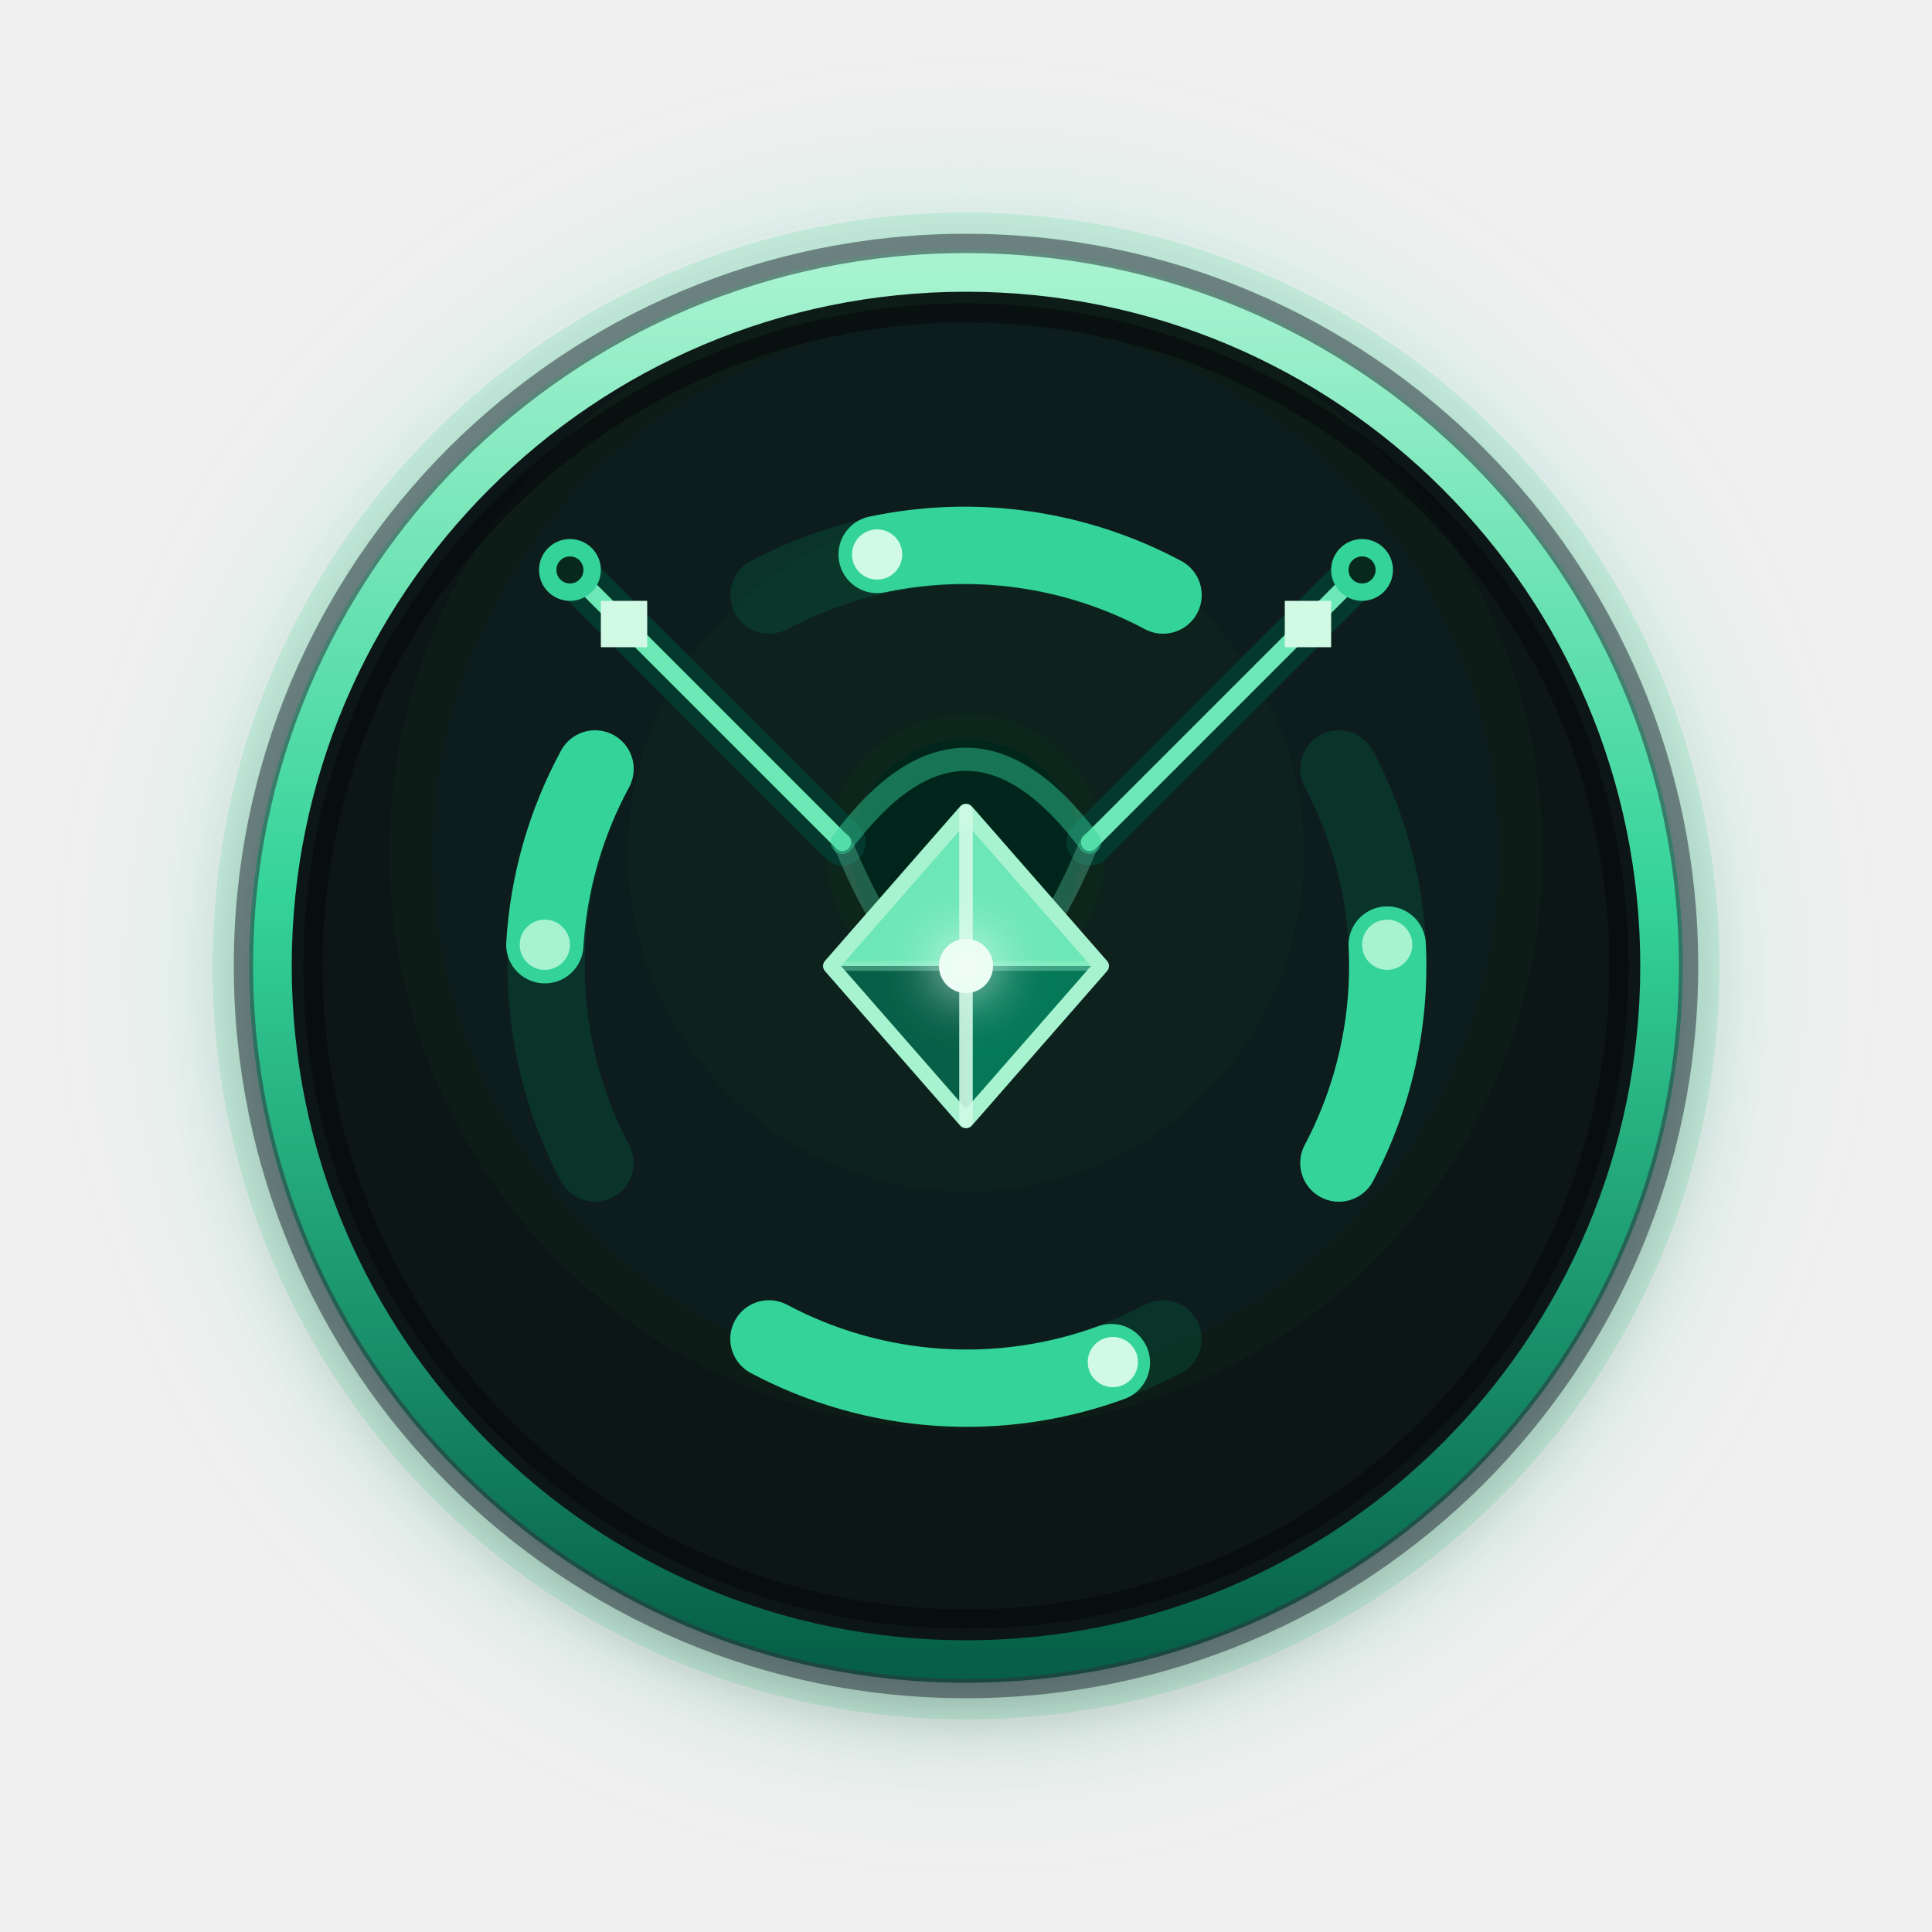
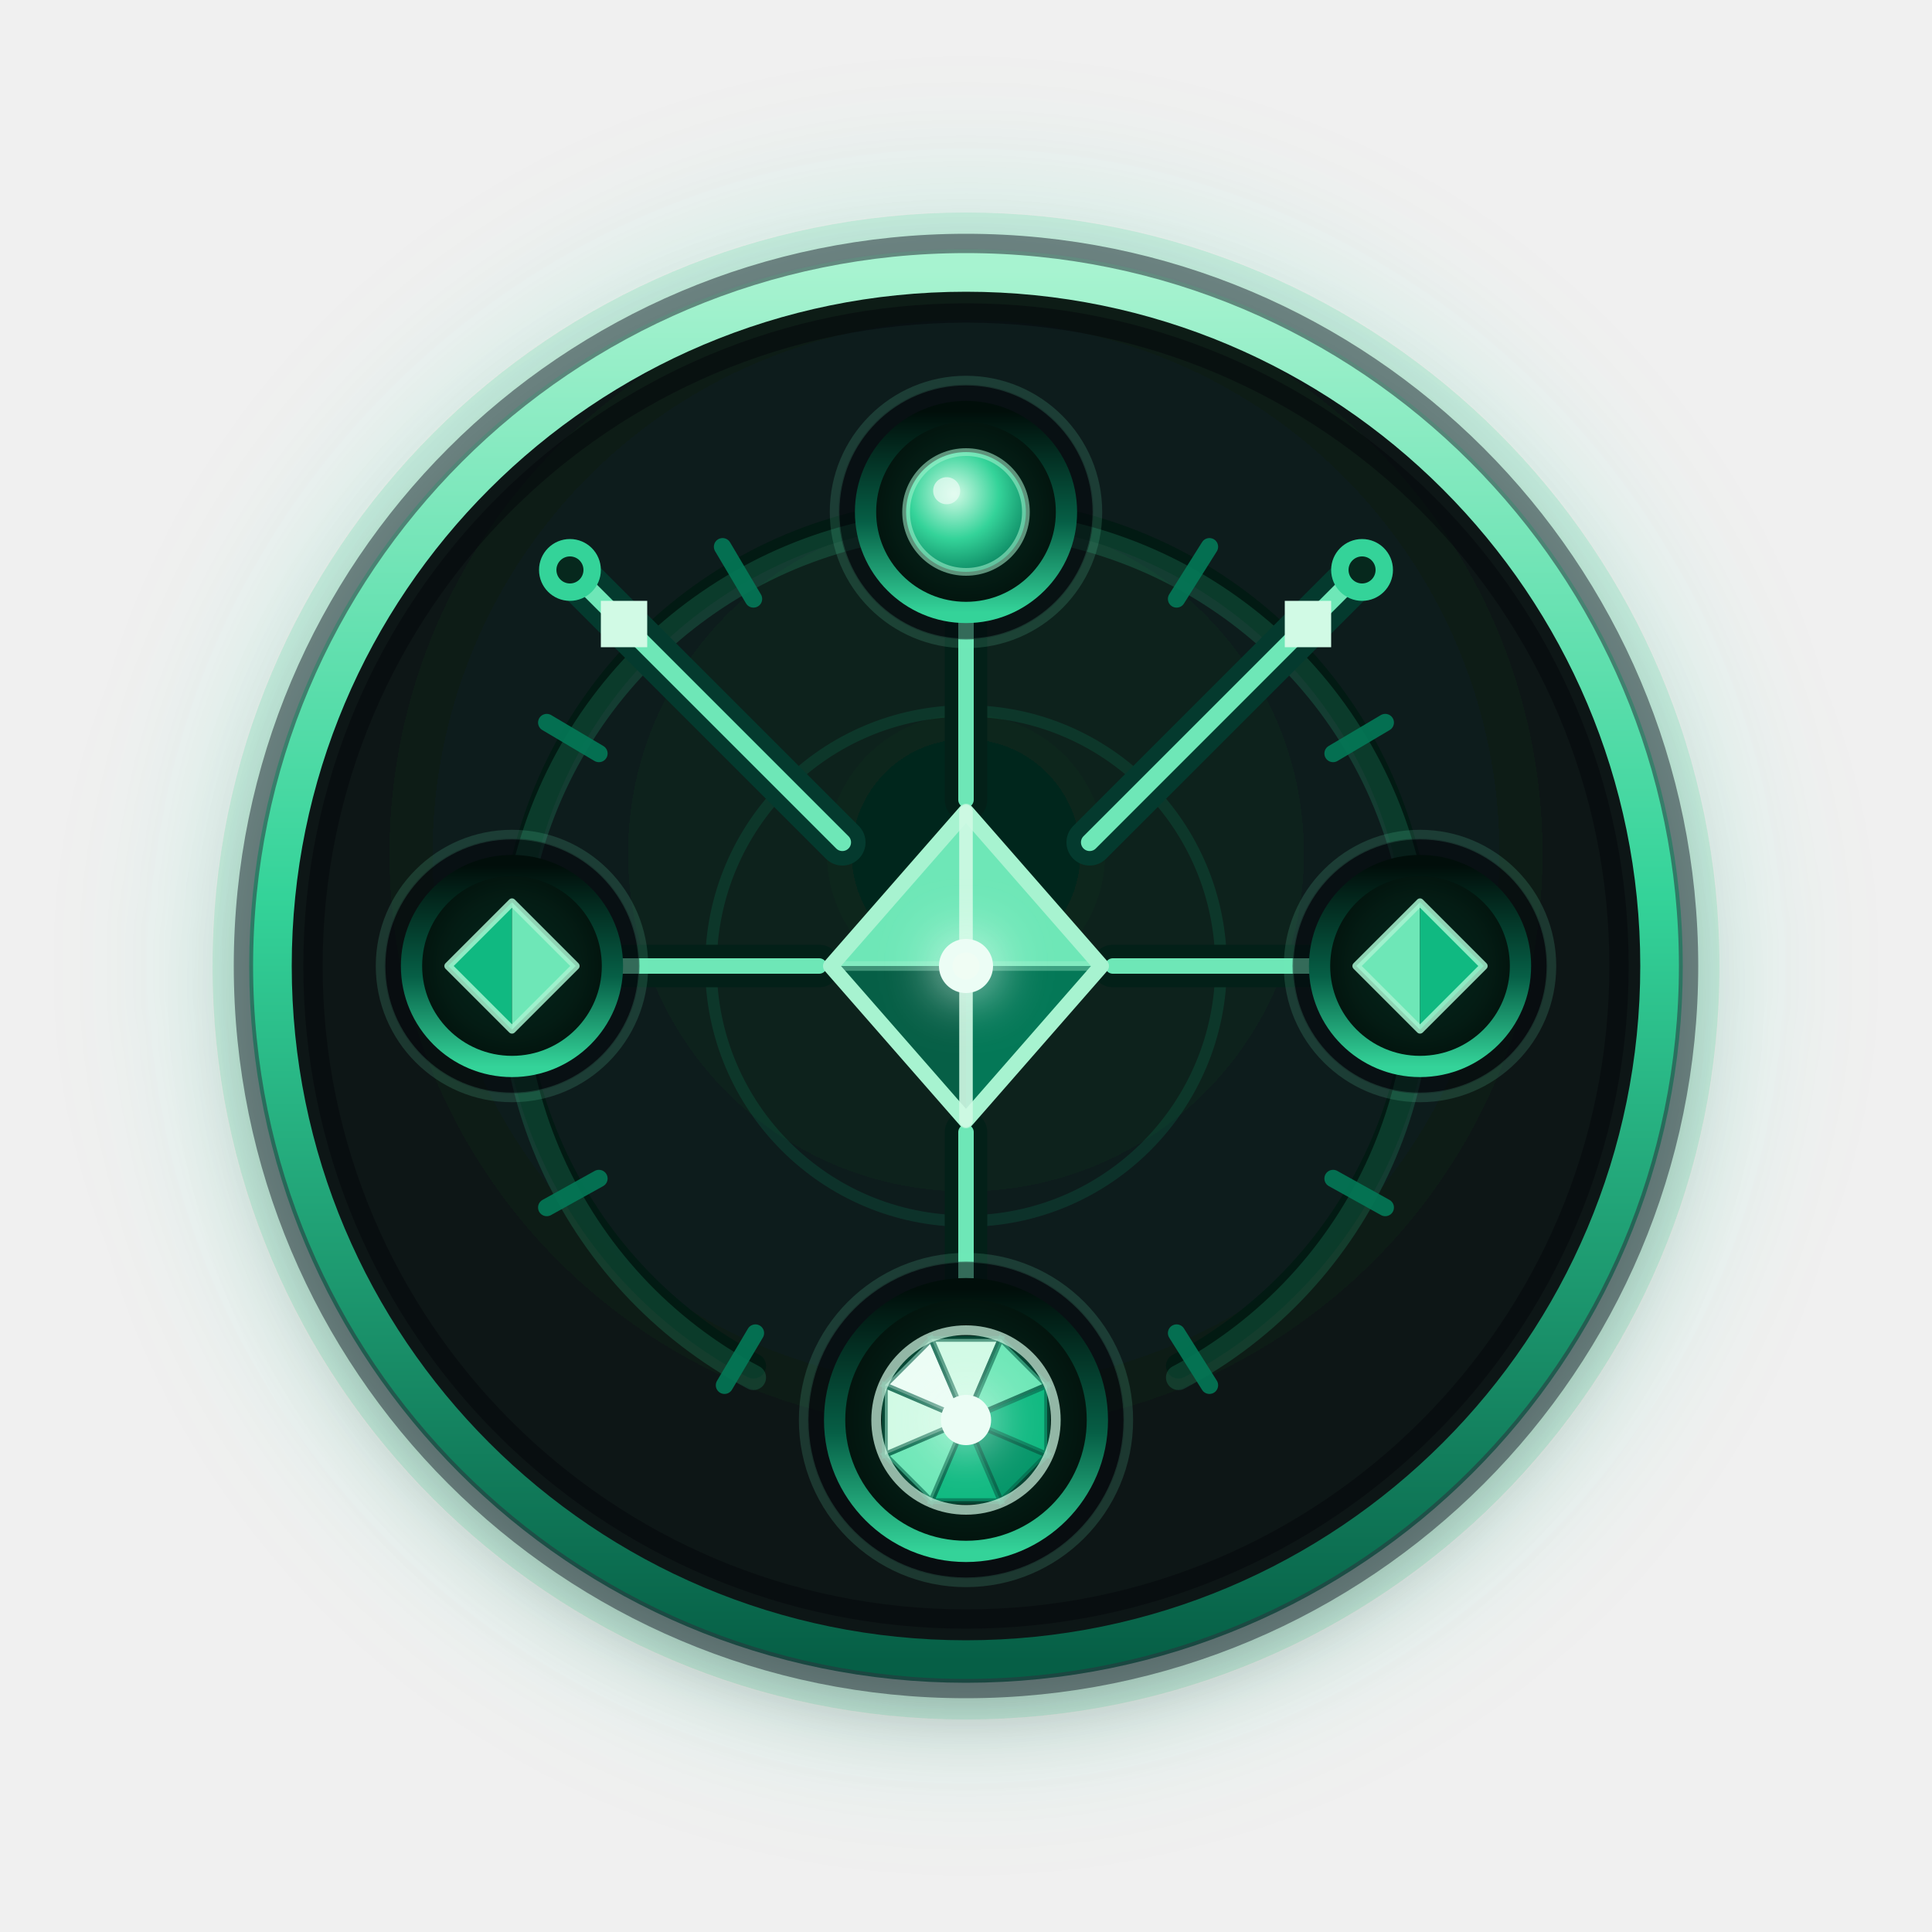
<svg xmlns="http://www.w3.org/2000/svg" viewBox="122 54 100 100" width="100" height="100" role="img" aria-label="pidrs logo">
  <defs>
    <radialGradient id="hubGrad" cx="50%" cy="42%" r="65%">
      <stop offset="0%" stop-color="#06281d" />
      <stop offset="100%" stop-color="#0a1117" />
    </radialGradient>
    <radialGradient id="gateGrad" cx="50%" cy="40%" r="68%">
      <stop offset="0%" stop-color="#332408" />
      <stop offset="100%" stop-color="#10131a" />
    </radialGradient>
    <radialGradient id="voxGrad" cx="50%" cy="40%" r="68%">
      <stop offset="0%" stop-color="#2a0a2e" />
      <stop offset="100%" stop-color="#10131a" />
    </radialGradient>
    <radialGradient id="galGrad" cx="50%" cy="40%" r="68%">
      <stop offset="0%" stop-color="#2a0a0a" />
      <stop offset="100%" stop-color="#10131a" />
    </radialGradient>
    <radialGradient id="hdGrad" cx="50%" cy="40%" r="68%">
      <stop offset="0%" stop-color="#042f2a" />
      <stop offset="100%" stop-color="#10131a" />
    </radialGradient>
    <radialGradient id="crebGrad" cx="50%" cy="40%" r="70%">
-       <stop offset="0%" stop-color="#3c4d21" />
-       <stop offset="62%" stop-color="#26311a" />
-       <stop offset="100%" stop-color="#161c10" />
+       <stop offset="0%" stop-color="#293716" />
+       <stop offset="62%" stop-color="#19230f" />
+       <stop offset="100%" stop-color="#0d1208" />
    </radialGradient>
    <filter id="nodeShadow" x="-40%" y="-40%" width="180%" height="180%">
      <feDropShadow dx="0" dy="1.5" stdDeviation="2.4" flood-color="#000000" flood-opacity="0.38" />
    </filter>
    <filter id="soft" x="-60%" y="-60%" width="220%" height="220%">
      <feGaussianBlur stdDeviation="4" result="b" />
      <feMerge>
        <feMergeNode in="b" />
        <feMergeNode in="SourceGraphic" />
      </feMerge>
    </filter>
    <filter id="edgeGlow" x="-30%" y="-30%" width="160%" height="160%">
      <feGaussianBlur stdDeviation="2.4" result="b" />
      <feMerge>
        <feMergeNode in="b" />
        <feMergeNode in="SourceGraphic" />
      </feMerge>
    </filter>
    <filter id="hdBloom" x="-40%" y="-40%" width="180%" height="180%">
      <feGaussianBlur stdDeviation="1.5" result="b" />
      <feMerge>
        <feMergeNode in="b" />
        <feMergeNode in="SourceGraphic" />
      </feMerge>
    </filter>
    <filter id="mwBloom" x="-300%" y="-300%" width="700%" height="700%">
      <feGaussianBlur stdDeviation="1.4" result="b" />
      <feMerge>
        <feMergeNode in="b" />
        <feMergeNode in="SourceGraphic" />
      </feMerge>
    </filter>
-     <linearGradient id="eg0" gradientUnits="userSpaceOnUse" x1="147" y1="230" x2="209" y2="230">
+     <linearGradient id="eg0" gradientUnits="userSpaceOnUse" x1="163" y1="230" x2="209" y2="230">
      <stop offset="0%" stop-color="#bcc6d1" />
      <stop offset="100%" stop-color="#fbbf24" />
    </linearGradient>
    <linearGradient id="eg1" gradientUnits="userSpaceOnUse" x1="287" y1="212.4" x2="411.5" y2="153.1">
      <stop offset="0%" stop-color="#fbbf24" />
      <stop offset="100%" stop-color="#a78bfa" />
    </linearGradient>
-     <linearGradient id="eg2" gradientUnits="userSpaceOnUse" x1="286.9" y1="247.9" x2="423.1" y2="314.1">
+     <linearGradient id="eg2" gradientUnits="userSpaceOnUse" x1="286.9" y1="247.9" x2="414.1" y2="309.7">
      <stop offset="0%" stop-color="#fbbf24" />
      <stop offset="100%" stop-color="#9caf88" />
    </linearGradient>
    <linearGradient id="eg3" gradientUnits="userSpaceOnUse" x1="214.8" y1="107.9" x2="423.9" y2="126.7">
      <stop offset="0%" stop-color="#34d399" />
      <stop offset="100%" stop-color="#a78bfa" />
    </linearGradient>
    <linearGradient id="eg4" gradientUnits="userSpaceOnUse" x1="608.5" y1="142.9" x2="499.2" y2="133.4">
      <stop offset="0%" stop-color="#60a5fa" />
      <stop offset="100%" stop-color="#a78bfa" />
    </linearGradient>
    <linearGradient id="eg5" gradientUnits="userSpaceOnUse" x1="641.2" y1="224.6" x2="510" y2="156.1">
      <stop offset="0%" stop-color="#fb923c" />
      <stop offset="100%" stop-color="#a78bfa" />
    </linearGradient>
    <linearGradient id="eg6" gradientUnits="userSpaceOnUse" x1="668.2" y1="329.2" x2="492.8" y2="161.3">
      <stop offset="0%" stop-color="#fb7185" />
      <stop offset="100%" stop-color="#a78bfa" />
    </linearGradient>
-     <linearGradient id="eg7" gradientUnits="userSpaceOnUse" x1="492.2" y1="306.6" x2="664.3" y2="170.3">
+     <linearGradient id="eg7" gradientUnits="userSpaceOnUse" x1="500" y1="300.4" x2="664.3" y2="170.3">
      <stop offset="0%" stop-color="#9caf88" />
      <stop offset="100%" stop-color="#60a5fa" />
    </linearGradient>
-     <linearGradient id="eg8" gradientUnits="userSpaceOnUse" x1="498.6" y1="318.2" x2="638.2" y2="268.5">
+     <linearGradient id="eg8" gradientUnits="userSpaceOnUse" x1="508" y1="314.9" x2="638.2" y2="268.5">
      <stop offset="0%" stop-color="#9caf88" />
      <stop offset="100%" stop-color="#fb923c" />
    </linearGradient>
-     <linearGradient id="eg9" gradientUnits="userSpaceOnUse" x1="500.9" y1="335.2" x2="603" y2="343.2">
+     <linearGradient id="eg9" gradientUnits="userSpaceOnUse" x1="510.8" y1="336" x2="603" y2="343.2">
      <stop offset="0%" stop-color="#9caf88" />
      <stop offset="100%" stop-color="#fb7185" />
    </linearGradient>
-     <linearGradient id="eg10" gradientUnits="userSpaceOnUse" x1="110" y1="319" x2="110" y2="267">
+     <linearGradient id="eg10" gradientUnits="userSpaceOnUse" x1="110" y1="319" x2="110" y2="283">
      <stop offset="0%" stop-color="#e879f9" />
      <stop offset="100%" stop-color="#bcc6d1" />
    </linearGradient>
-     <linearGradient id="eg11" gradientUnits="userSpaceOnUse" x1="336.9" y1="373" x2="421.1" y2="345">
+     <linearGradient id="eg11" gradientUnits="userSpaceOnUse" x1="336.9" y1="373" x2="411.6" y2="348.1">
      <stop offset="0%" stop-color="#38bdf8" />
      <stop offset="100%" stop-color="#9caf88" />
    </linearGradient>
-     <linearGradient id="eg12" gradientUnits="userSpaceOnUse" x1="446.1" y1="287.2" x2="447.9" y2="292.8">
+     <linearGradient id="eg12" gradientUnits="userSpaceOnUse" x1="446.1" y1="287.2" x2="444.9" y2="283.3">
      <stop offset="0%" stop-color="#ef4444" />
      <stop offset="100%" stop-color="#9caf88" />
    </linearGradient>
    <linearGradient id="eg13" gradientUnits="userSpaceOnUse" x1="398.1" y1="228.3" x2="209.7" y2="124.7">
      <stop offset="0%" stop-color="#ef4444" />
      <stop offset="100%" stop-color="#34d399" />
    </linearGradient>
    <linearGradient id="eg14" gradientUnits="userSpaceOnUse" x1="284.1" y1="207.3" x2="287.9" y2="204.7">
      <stop offset="0%" stop-color="#fbbf24" />
      <stop offset="100%" stop-color="#2dd4bf" />
    </linearGradient>
    <linearGradient id="eg15" gradientUnits="userSpaceOnUse" x1="357.3" y1="202.8" x2="398.7" y2="227.2">
      <stop offset="0%" stop-color="#2dd4bf" />
      <stop offset="100%" stop-color="#ef4444" />
    </linearGradient>
    <linearGradient id="eg16" gradientUnits="userSpaceOnUse" x1="360.4" y1="167.5" x2="414.3" y2="147.2">
      <stop offset="0%" stop-color="#2dd4bf" />
      <stop offset="100%" stop-color="#a78bfa" />
    </linearGradient>
  </defs>
  <style>
    :root { --hub-accent: #34d399; --cube-accent: #fb923c; --tri-accent: #a78bfa; }
    .cap        { font: 400 11px ui-monospace, SFMono-Regular, Menlo, monospace; fill: #6e7681; }
    .edge       { opacity: 0.55; }
    .edge-live  { filter: url(#edgeGlow); }
    .flow       { fill: none; stroke: #e2faff; stroke-width: 2.4; stroke-dasharray: 1.5 9; stroke-linecap: round; opacity: 0.9; }
    .flow-rev   { stroke-width: 2; opacity: 0.78; }
    .chip       { fill: #0d1117; stroke-width: 1.5; }
    .chip-label { font: 400 12px ui-monospace, SFMono-Regular, Menlo, monospace; fill: #c9d1d9; }
    .hub-fill   { fill: url(#hubGrad); }
    .hub-ring   { fill: none; stroke: url(#hubBezel); stroke-width: 2.2; }
    .hub-glow   { fill: none; stroke: #34d399; stroke-width: 6; stroke-opacity: 0.18; filter: url(#soft); }
    .hub-label  { font: 400 12px ui-monospace, SFMono-Regular, Menlo, monospace; fill: #6ee7b7; }
-     .pid-track   { fill: none; stroke: #065f46; stroke-opacity: 0.35; stroke-width: 4; stroke-linecap: round; }
-     .pid-fill    { fill: none; stroke: #34d399; stroke-width: 4; stroke-linecap: round; }
-     .pid-tip-u   { fill: #a7f3d0; }
-     .pid-tip-s   { fill: #d1fae5; }
+     .pidx-rail   { fill: none; stroke: #021a12; stroke-opacity: 0.9; stroke-width: 1.3; stroke-linecap: round; }
+     .pidx-rail-lt{ fill: none; stroke: #34d399; stroke-opacity: 0.18; stroke-width: 1.3; stroke-linecap: round; }
+     .pidx-tick   { fill: none; stroke: #047857; stroke-opacity: 0.9; stroke-width: 0.9; stroke-linecap: round; }
+     .pidx-inner  { fill: none; stroke: #10b981; stroke-opacity: 0.14; stroke-width: 0.6; }
+     .pidx-chan   { fill: none; stroke: #032018; stroke-width: 2.2; stroke-linecap: round; }
+     .pidx-chan-lt{ fill: none; stroke: #6ee7b7; stroke-width: 0.8; stroke-linecap: round; }
+     .pidx-chamfer{ fill: none; stroke: #05070b; stroke-opacity: 0.55; stroke-width: 1; }
+     .pidx-rim    { fill: none; stroke: url(#pidXRim); stroke-width: 1.1; }
+     .pidx-lip    { fill: none; stroke: #6ee7b7; stroke-opacity: 0.16; stroke-width: 0.5; }
+     .pidx-shade  { fill: #031710; }
+     .pidx-flare  { fill: #d1fae5; }
+     .pidx-flare-s{ fill: #ecfdf5; }
+     .pidx-syn-ring { fill: none; stroke: #a7f3d0; stroke-width: 1; }
+     .pidx-girdle { fill: none; stroke: #a7f3d0; stroke-opacity: 0.55; stroke-width: 0.4; }
+     .pidx-girdle-s { fill: none; stroke: #d1fae5; stroke-opacity: 0.7; stroke-width: 0.5; }
+     .pidx-glint  { fill: #ecfdf5; fill-opacity: 0.7; }
+     .pidx-fU-l   { fill: #6ee7b7; }
+     .pidx-fU-d   { fill: #10b981; }
+     .pidx-jw-edge{ fill: none; stroke: #a7f3d0; stroke-width: 0.4; stroke-opacity: 0.85; stroke-linejoin: round; }
+     .pidx-syn-hot{ fill: #ecfdf5; }
+     .pidx-spark-head { fill: #ecfdf5; }
+     .pidx-spark-tail { fill: none; stroke: #a7f3d0; stroke-width: 1.1; stroke-linecap: round; stroke-opacity: 0.85; }
    .pid-wg      { fill: none; stroke: #043a2e; stroke-width: 2.4; stroke-linecap: round; }
    .pid-wg-lit  { fill: none; stroke: #6ee7b7; stroke-width: 0.9; stroke-linecap: round; }
    .pid-port    { fill: #34d399; }
    .pid-port-core { fill: #06281d; }
    .pid-chip    { fill: #d1fae5; }
-     .pid-base    { fill: none; stroke: #6ee7b7; stroke-opacity: 0.3; stroke-width: 1; stroke-linecap: round; }
-     .pid-keystone{ fill: none; stroke: #34d399; stroke-opacity: 0.45; stroke-width: 1.2; stroke-linecap: round; }
-     .pid-flash   { fill: none; stroke: #d1fae5; stroke-width: 1.4; stroke-linecap: round; opacity: 0; }
    .pid-core-crown { fill: #6ee7b7; }
    .pid-core-bl { fill: #065f46; }
    .pid-core-br { fill: #047857; }
    .pid-core-edge { fill: none; stroke: #a7f3d0; stroke-width: 0.8; stroke-linejoin: round; }
    .pid-seam    { fill: none; stroke: #d1fae5; stroke-width: 0.7; stroke-opacity: 0.9; stroke-linecap: round; }
    .pid-facet   { fill: none; stroke: #a7f3d0; stroke-width: 0.5; stroke-opacity: 0.35; }
    .pid-hot     { fill: #ecfdf5; }
    .pid-hot-in  { fill: #f0fdf4; }
    .pid-compute { fill: none; stroke: #6ee7b7; stroke-width: 1; opacity: 0; }
    .seat-ring     { fill: none; stroke-width: 2.2; }
    .seat-groove   { fill: none; stroke: #05070b; stroke-opacity: 0.5; stroke-width: 1; }
    .seat-hairline { fill: none; stroke: #2b333d; stroke-opacity: 0.55; stroke-width: 1; }
    .seat-gate     { fill: url(#gateGrad); }
    .seat-vox      { fill: url(#voxGrad); }
    .mel-plate    { fill: url(#melPlate); }
-     .mel-rock     { fill: #050302; }
+     .mel-rock     { fill: url(#melRock); }
+     .mel-fog-g    { opacity: 0.42; }
    .mel-ridge    { fill: none; stroke: #fdba74; stroke-opacity: 0.7; stroke-width: 1.3; stroke-linejoin: round; stroke-linecap: round; }
-     .mel-facet    { fill: #070302; }
-     .mel-tin      { stroke: #000000; stroke-opacity: 0.4; stroke-width: 0.6; stroke-linejoin: round; }
-     .mel-splat    { fill: url(#melSplat); }
+     .mel-facet    { fill: #1a0e08; }
+     .mel-tin      { stroke: #000000; stroke-opacity: 0.35; stroke-width: 0.6; stroke-linejoin: round; }
+     .mel-front    { fill: #ffedd5; filter: url(#edgeGlow); }
    .mel-edge     { fill: none; stroke: url(#melBezel); stroke-width: 2.4; stroke-linejoin: miter; }
    .mel-groove   { fill: none; stroke: #05070b; stroke-opacity: 0.5; stroke-width: 1; }
    .mel-hairline { fill: none; stroke: #2b333d; stroke-opacity: 0.55; stroke-width: 1; }
    .cube-label { font: 400 12px ui-monospace, SFMono-Regular, Menlo, monospace; fill: #fdba74; }
    .logo-label     { font: 400 12px ui-monospace, SFMono-Regular, Menlo, monospace; fill: #cdd6e0; }
    .prz-body     { fill: url(#przGlass); }
    .prz-edge     { fill: none; stroke: url(#przSilver); stroke-width: 2.4; }
    .prz-groove   { fill: none; stroke: #05070b; stroke-opacity: 0.5; stroke-width: 1; }
    .prz-hairline { fill: none; stroke: #2b333d; stroke-opacity: 0.55; stroke-width: 1; }
    .prz-hill     { fill: url(#przHill); }
    .prz-hill-hi  { fill: url(#przHillHi); }
    .prz-hill-ao  { fill: url(#przHillAo); }
    .prz-spill    { fill: url(#przSpill); }
    .prz-crest    { fill: none; stroke: #d8ccff; stroke-width: 1.8; stroke-linecap: round; stroke-opacity: 0.95; }
    .prz-ray      { fill: none; stroke-width: 1.4; stroke-linecap: round; stroke-opacity: 0.5; }
    .prz-ray-flow { fill: none; stroke-width: 1.9; stroke-linecap: round; stroke-dasharray: 4 22; stroke-opacity: 0.92; }
    .prz-blade    { fill: url(#przBlade); stroke: #cbd3db; stroke-width: 0.4; stroke-linejoin: round; }
    .prz-blade-core { stroke: #f8fafc; stroke-width: 0.8; stroke-linecap: round; stroke-opacity: 0.85; }
    .prz-blade-glint { stroke: #ffffff; stroke-width: 1.3; stroke-linecap: round; stroke-dasharray: 5 44; stroke-opacity: 0.95; }
    .prz-foot-hot { fill: #ffffff; }
    .tri-label  { font: 400 12px ui-monospace, SFMono-Regular, Menlo, monospace; fill: #c4b5fd; }
    .gate-wire      { fill: none; stroke: #fbbf24; stroke-width: 2.6; stroke-linecap: round; opacity: 0.92; }
    .gate-wire-perc { fill: none; stroke: #fbbf24; stroke-width: 2; stroke-linecap: round; stroke-dasharray: 5 4; opacity: 0.6; }
    .gate-bar       { fill: #fbbf24; fill-opacity: 0.16; stroke: #fbbf24; stroke-width: 2; }
    .gate-port      { fill: #fbbf24; }
    .gate-tick      { fill: none; stroke: #fde68a; stroke-width: 1.6; stroke-linecap: round; stroke-linejoin: round; }
    .gate-packet    { fill: #fde68a; }
    .gate-packet-perc { fill: #fde68a; opacity: 0.7; }
    .gate-label     { font: 400 12px ui-monospace, SFMono-Regular, Menlo, monospace; fill: #fbbf24; text-anchor: middle; }
    .vox-top    { fill: #e879f9; fill-opacity: 0.6; stroke: #e879f9; stroke-width: 1.3; }
    .vox-left   { fill: #e879f9; fill-opacity: 0.32; stroke: #e879f9; stroke-width: 1.3; }
    .vox-right  { fill: #e879f9; fill-opacity: 0.15; stroke: #e879f9; stroke-width: 1.3; }
    .flag-k     { fill: #181818; }
    .flag-r     { fill: #d8001d; }
    .flag-g     { fill: #ffcc00; }
    .flag-edge  { fill: none; stroke: #ffffff; stroke-opacity: 0.16; stroke-width: 0.6; }
    .vox-label  { font: 400 12px ui-monospace, SFMono-Regular, Menlo, monospace; fill: #f0abfc; }
    .vox-net    { color: #e879f9; }
-     .vox-code   { fill: none; stroke: #f0abfc; stroke-width: 2.4; stroke-linecap: round; stroke-linejoin: round; }
    .seat-creb     { fill: url(#crebGrad); }
    .creb-signal   { fill: none; stroke: #b6cf86; stroke-opacity: 0.7; stroke-width: 1.2; }
-     .creb-tick     { fill: none; stroke: #b6cf86; stroke-width: 1.7; stroke-linecap: round; stroke-linejoin: round; }
    .creb-xhair    { fill: none; stroke: #a8c07a; stroke-opacity: 0.7; stroke-width: 1.3; stroke-linecap: round; }
    .creb-eye-core { fill: #ff6b5e; }
    .creb-eye-hot  { fill: #fff1f0; }
    .raven-label { font: 400 12px ui-monospace, SFMono-Regular, Menlo, monospace; fill: #9caf88; }
    .raven-cursor { fill: #9caf88; }
    .radar-label  { font: 400 12px ui-monospace, SFMono-Regular, Menlo, monospace; fill: #38bdf8; }
    .mw-iris      { fill: #101a26; stroke: #38bdf8; stroke-opacity: 0.25; stroke-width: 1; }
    .mw-well      { fill: url(#mwWell); }
    .mw-core      { fill: url(#mwCore); }
    .mw-aphex     { fill: none; stroke: #e0f2fe; stroke-opacity: 0.45; stroke-width: 0.8; stroke-linejoin: round; }
    .mw-blade     { fill: none; stroke: #7dd3fc; stroke-opacity: 0.55; stroke-width: 1.2; }
    .mw-blade-sh  { fill: none; stroke: #05070b; stroke-opacity: 0.7; stroke-width: 1.2; }
    .mw-inner     { fill: none; stroke: url(#mwBezel); stroke-width: 1.6; stroke-opacity: 0.9; stroke-linecap: round; }
    .mw-notch     { fill: none; stroke: #bae6fd; stroke-width: 1.4; stroke-linejoin: round; stroke-linecap: round; }
+     .mw-tick      { stroke: #38bdf8; stroke-opacity: 0.4; stroke-width: 1; }
+     .mw-dot       { fill: #7dd3fc; fill-opacity: 0.16; }
    .mw-lock      { fill: none; stroke: #ef4444; stroke-width: 1.2; stroke-linecap: round; stroke-linejoin: round; }
    .mw-lock-dot  { fill: #ff6b5e; }
    .mw-drone-arm { fill: none; stroke: #7dd3fc; stroke-width: 1.4; stroke-linecap: round; }
    .mw-rotor     { fill: #12283b; stroke: #7dd3fc; stroke-width: 1.2; }
    .mw-hub       { fill: #f0f9ff; }
    .mw-ring      { fill: none; stroke: url(#mwBezel); stroke-width: 2.2; }
    .mw-groove    { fill: none; stroke: #05070b; stroke-opacity: 0.5; stroke-width: 1; }
    .mw-hairline  { fill: none; stroke: #2b333d; stroke-opacity: 0.55; stroke-width: 1; }
    .seat-gal   { fill: url(#galGrad); }
    .gal-signal { fill: none; stroke: #ef4444; stroke-opacity: 0.7; stroke-width: 1.1; }
    .gal-fiber  { fill: none; stroke: #22d3ee; stroke-opacity: 0.75; stroke-width: 1.4; stroke-linecap: round; }
    .gal-pulse  { fill: none; stroke: #a5f3fc; stroke-opacity: 0.95; stroke-width: 1.4; stroke-linecap: round; stroke-dasharray: 3 40; }
    .gal-port   { fill: #0a121c; stroke: #22d3ee; stroke-opacity: 0.9; stroke-width: 1; }
    .gal-jack   { fill: #a5f3fc; fill-opacity: 0.85; }
    .gal-plate  { fill: url(#galPlateG); stroke: #22d3ee; stroke-opacity: 0.9; stroke-width: 1.2; stroke-linejoin: miter; }
    .gal-crest  { stroke: #22d3ee; stroke-opacity: 0.28; stroke-width: 0.6; stroke-linejoin: miter; }
    .gal-slit   { fill: #05070b; stroke: #22d3ee; stroke-opacity: 0.55; stroke-width: 0.8; stroke-linejoin: miter; }
    .gal-hotf   { fill: #ef4444; }
    .gal-label  { font: 400 12px ui-monospace, SFMono-Regular, Menlo, monospace; fill: #ef4444; }
    .seat-hd         { fill: url(#hdGrad); }
    .hd-void         { fill: #03211d; }
    .hd-frame        { fill: url(#haldirArch); stroke: #0f766e; stroke-width: 0.5; stroke-opacity: 0.7; }
    .hd-reed         { fill: none; stroke: #0f766e; stroke-width: 0.6; stroke-opacity: 0.5; stroke-linecap: round; }
    .hd-speed        { fill: none; stroke: #5eead4; stroke-width: 0.6; stroke-opacity: 0.4; stroke-linecap: round; }
    .hd-thresh       { fill: none; stroke: #2dd4bf; stroke-width: 1.6; stroke-linecap: round; stroke-opacity: 0.85; }
    .hd-beam         { fill: none; stroke: #ef4444; stroke-width: 1.4; stroke-linecap: round; stroke-opacity: 0.92; }
    .hd-diode        { fill: #ff3b47; }
    .hd-diode-hot    { fill: #ffe1dd; }
    .hd-core         { fill: #ef4444; }
    .hd-core-facet   { fill: #ff9d94; fill-opacity: 0.95; }
    .hd-core-hot     { fill: #fff1f0; }
    .hd-coreglow     { fill: url(#hdCoreGlow); }
    .hd-sun          { fill: none; stroke: #ff6b5e; stroke-width: 0.8; stroke-opacity: 0.85; stroke-linecap: round; }
    .hd-scan         { fill: #ffd9d4; }
    .hd-tok-in       { fill: #ff6b5e; }
    .hd-tok-out      { fill: #fff1f0; }
    .hd-flash        { fill: #fff1f0; }
    .haldir-label    { font: 400 12px ui-monospace, SFMono-Regular, Menlo, monospace; fill: #2dd4bf; }
    .wg-rule    { stroke: #30363d; stroke-width: 1; stroke-opacity: 0.55; }
    .wg-bracket { fill: none; stroke: #fbbf24; stroke-width: 1.5; stroke-linecap: round; stroke-opacity: 0.85; }
    .panel      { fill: #ffffff; fill-opacity: 0.022; stroke: #ffffff; stroke-opacity: 0.07; }
    text { paint-order: stroke; stroke: #0d1117; stroke-width: 2.6; stroke-linejoin: round; text-transform: uppercase; letter-spacing: 2.5px; }
    @media (prefers-reduced-motion: reduce) { animate, animateTransform { display: none; } }
  </style>
  <g>
    <defs>
      <linearGradient id="hubBezel" x1="0" y1="68" x2="0" y2="140" gradientUnits="userSpaceOnUse">
        <stop offset="0%" stop-color="#a7f3d0" />
        <stop offset="45%" stop-color="#34d399" />
        <stop offset="100%" stop-color="#065f46" />
      </linearGradient>
+       <radialGradient id="pidXWell">
+         <stop offset="0%" stop-color="#06281d" />
+         <stop offset="68%" stop-color="#041c14" />
+         <stop offset="100%" stop-color="#02120c" />
+       </radialGradient>
+       <linearGradient id="pidXRim" x1="0" y1="0" x2="0" y2="1">
+         <stop offset="0%" stop-color="#010e0a" />
+         <stop offset="55%" stop-color="#065f46" />
+         <stop offset="100%" stop-color="#34d399" />
+       </linearGradient>
+       <radialGradient id="pidXJwR" cx="0.4" cy="0.35" r="0.75">
+         <stop offset="0%" stop-color="#d1fae5" />
+         <stop offset="50%" stop-color="#34d399" />
+         <stop offset="100%" stop-color="#047857" />
+       </radialGradient>
    </defs>
    <circle cx="172" cy="104" r="36" class="hub-glow">
      <animate attributeName="r" values="36;38;36" dur="3.2s" repeatCount="indefinite" />
    </circle>
    <g filter="url(#nodeShadow)">
      <circle cx="172" cy="104" r="36" class="hub-fill" />
    </g>
    <circle cx="172" cy="104" r="36" class="hub-ring" />
    <circle cx="172" cy="104" r="33.8" class="seat-groove" />
    <circle cx="172" cy="104" r="37.4" class="seat-hairline" />
-     <path class="pid-track" d="M182.2 84.8 A21.8 21.8 0 0 0 161.8 84.8" />
-     <path class="pid-fill" d="M182.2 84.8 A21.8 21.8 0 0 0 167.4 82.7" stroke-dasharray="15.3 200" stroke-dashoffset="0">
-       <animate attributeName="stroke-dashoffset" values="0;0;15.3;0;0" keyTimes="0;0.28;0.28;0.42;1" dur="4.8s" repeatCount="indefinite" />
+     <path class="pidx-rail" d="M161 124.7 A23.5 23.5 0 1 1 183 124.7" />
+     <path class="pidx-rail-lt" d="M161 125.3 A23.5 23.5 0 1 1 183 125.3" />
+     <circle class="pidx-inner" cx="172" cy="104" r="13.2" />
+     <path class="pidx-tick" d="M191 115 L193.7 116.5" />
+     <path class="pidx-tick" d="M182.9 123 L184.6 125.7" />
+     <path class="pidx-tick" d="M161.1 123 L159.5 125.7" />
+     <path class="pidx-tick" d="M153 115 L150.3 116.5" />
+     <path class="pidx-tick" d="M153 93 L150.3 91.4" />
+     <path class="pidx-tick" d="M161 85 L159.4 82.3" />
+     <path class="pidx-tick" d="M182.9 85 L184.6 82.3" />
+     <path class="pidx-tick" d="M191 93 L193.7 91.4" />
+     <path class="pidx-chan" d="M172 95.4 L172 85.5" />
+     <path class="pidx-chan-lt" d="M172 95.4 L172 85.5" stroke-dasharray="10 40" stroke-dashoffset="0">
+       <animate attributeName="stroke-dashoffset" values="0;0;10;10;0;0" keyTimes="0;0.02;0.06;0.26;0.3;1" dur="5.6s" repeatCount="indefinite" />
    </path>
-     <circle class="pid-tip-s" cx="167.4" cy="82.7" r="1.3" />
-     <path class="pid-track" d="M152.8 93.8 A21.8 21.8 0 0 0 152.8 114.2" />
-     <path class="pid-fill" d="M152.8 93.8 A21.8 21.8 0 0 0 150.2 102.9" stroke-dasharray="9.6 200" stroke-dashoffset="0">
-       <animate attributeName="stroke-dashoffset" values="0;0;9.6;0;0" keyTimes="0;0.44;0.44;0.58;1" dur="4.8s" repeatCount="indefinite" />
+     <path class="pidx-chan" d="M164.4 104 L153.5 104" />
+     <path class="pidx-chan-lt" d="M164.4 104 L153.5 104" stroke-dasharray="11 40" stroke-dashoffset="0">
+       <animate attributeName="stroke-dashoffset" values="0;0;11;11;0;0" keyTimes="0;0.02;0.06;0.43;0.47;1" dur="5.6s" repeatCount="indefinite" />
    </path>
-     <circle class="pid-tip-u" cx="150.2" cy="102.9" r="1.3" />
-     <path class="pid-track" d="M191.3 114.2 A21.8 21.8 0 0 0 191.3 93.8" />
-     <path class="pid-fill" d="M191.3 114.2 A21.8 21.8 0 0 0 193.8 102.9" stroke-dasharray="11.7 200" stroke-dashoffset="0">
-       <animate attributeName="stroke-dashoffset" values="0;0;11.7;0;0" keyTimes="0;0.44;0.44;0.58;1" dur="4.8s" repeatCount="indefinite" />
+     <path class="pidx-chan" d="M179.6 104 L190.5 104" />
+     <path class="pidx-chan-lt" d="M179.6 104 L190.5 104" stroke-dasharray="11 40" stroke-dashoffset="0">
+       <animate attributeName="stroke-dashoffset" values="0;0;11;11;0;0" keyTimes="0;0.02;0.06;0.43;0.47;1" dur="5.6s" repeatCount="indefinite" />
    </path>
-     <circle class="pid-tip-u" cx="193.8" cy="102.9" r="1.3" />
-     <path class="pid-track" d="M161.8 123.3 A21.8 21.8 0 0 0 182.2 123.3" />
-     <path class="pid-fill" d="M161.8 123.3 A21.8 21.8 0 0 0 179.6 124.5" stroke-dasharray="18.3 200" stroke-dashoffset="0">
-       <animate attributeName="stroke-dashoffset" values="0;0;18.3;0;0" keyTimes="0;0.6;0.6;0.74;1" dur="4.8s" repeatCount="indefinite" />
+     <path class="pidx-chan" d="M172 121.2 L172 112.6" />
+     <path class="pidx-chan-lt" d="M172 121.2 L172 112.6" stroke-dasharray="8.6 40" stroke-dashoffset="0">
+       <animate attributeName="stroke-dashoffset" values="0;0;8.6;8.6;0;0" keyTimes="0;0.02;0.06;0.63;0.67;1" dur="5.6s" repeatCount="indefinite" />
    </path>
-     <circle class="pid-tip-s" cx="179.6" cy="124.5" r="1.3" />
+     <circle class="pidx-chamfer" cx="172" cy="80.5" r="6.1" />
+     <circle cx="172" cy="80.5" r="5.2" fill="url(#pidXWell)" />
+     <circle class="pidx-rim" cx="172" cy="80.5" r="5.2" />
+     <circle class="pidx-lip" cx="172" cy="80.5" r="6.8" />
+     <circle class="pidx-chamfer" cx="148.5" cy="104" r="6.1" />
+     <circle cx="148.5" cy="104" r="5.2" fill="url(#pidXWell)" />
+     <circle class="pidx-rim" cx="148.5" cy="104" r="5.2" />
+     <circle class="pidx-lip" cx="148.5" cy="104" r="6.8" />
+     <circle class="pidx-chamfer" cx="195.5" cy="104" r="6.1" />
+     <circle cx="195.5" cy="104" r="5.2" fill="url(#pidXWell)" />
+     <circle class="pidx-rim" cx="195.5" cy="104" r="5.2" />
+     <circle class="pidx-lip" cx="195.5" cy="104" r="6.8" />
+     <circle class="pidx-chamfer" cx="172" cy="127.5" r="7.7" />
+     <circle cx="172" cy="127.5" r="6.8" fill="url(#pidXWell)" />
+     <circle class="pidx-rim" cx="172" cy="127.5" r="6.8" />
+     <circle class="pidx-lip" cx="172" cy="127.5" r="8.4" />
+     <circle cx="172" cy="80.5" r="3.1" fill="url(#pidXJwR)" />
+     <circle class="pidx-girdle" cx="172" cy="80.5" r="3.1" />
+     <circle class="pidx-glint" cx="171" cy="79.4" r="0.7" />
+     <polygon class="pidx-fU-d" points="148.5,100.7 145.2,104 148.5,107.3" />
+     <polygon class="pidx-fU-l" points="148.5,100.7 151.8,104 148.5,107.3" />
+     <polygon class="pidx-jw-edge" points="148.5,100.7 151.8,104 148.5,107.3 145.2,104" />
+     <polygon class="pidx-fU-l" points="195.5,100.7 192.2,104 195.5,107.3" />
+     <polygon class="pidx-fU-d" points="195.5,100.7 198.8,104 195.5,107.3" />
+     <polygon class="pidx-jw-edge" points="195.5,100.7 198.8,104 195.5,107.3 192.2,104" />
+     <polygon fill="#059669" stroke="#065f46" stroke-width="0.3" stroke-opacity="0.6" points="172,127.5 176.2,129.3 173.8,131.7" />
+     <polygon fill="#10b981" stroke="#065f46" stroke-width="0.3" stroke-opacity="0.6" points="172,127.5 173.8,131.7 170.2,131.7" />
+     <polygon fill="#6ee7b7" stroke="#065f46" stroke-width="0.3" stroke-opacity="0.6" points="172,127.5 170.2,131.7 167.8,129.3" />
+     <polygon fill="#d1fae5" stroke="#065f46" stroke-width="0.3" stroke-opacity="0.6" points="172,127.5 167.8,129.3 167.8,125.7" />
+     <polygon fill="#ecfdf5" stroke="#065f46" stroke-width="0.3" stroke-opacity="0.6" points="172,127.5 167.8,125.7 170.2,123.3" />
+     <polygon fill="#d1fae5" stroke="#065f46" stroke-width="0.3" stroke-opacity="0.6" points="172,127.5 170.2,123.3 173.8,123.3" />
+     <polygon fill="#6ee7b7" stroke="#065f46" stroke-width="0.3" stroke-opacity="0.6" points="172,127.5 173.8,123.3 176.2,125.7" />
+     <polygon fill="#10b981" stroke="#065f46" stroke-width="0.3" stroke-opacity="0.6" points="172,127.5 176.2,125.7 176.2,129.3" />
+     <circle class="pidx-girdle-s" cx="172" cy="127.5" r="4.65" />
+     <circle class="pidx-syn-hot" cx="172" cy="127.5" r="1.3" filter="url(#mwBloom)" />
+     <circle class="pidx-shade" cx="172" cy="80.5" r="3.7" opacity="0">
+       <animate attributeName="opacity" values="0;0;0.92;0.92;0;0" keyTimes="0;0.02;0.06;0.27;0.3;1" dur="5.6s" repeatCount="indefinite" />
+     </circle>
+     <circle class="pidx-shade" cx="148.5" cy="104" r="3.9" opacity="0">
+       <animate attributeName="opacity" values="0;0;0.92;0.92;0;0" keyTimes="0;0.02;0.06;0.44;0.47;1" dur="5.6s" repeatCount="indefinite" />
+     </circle>
+     <circle class="pidx-shade" cx="195.5" cy="104" r="3.9" opacity="0">
+       <animate attributeName="opacity" values="0;0;0.92;0.92;0;0" keyTimes="0;0.02;0.06;0.44;0.47;1" dur="5.6s" repeatCount="indefinite" />
+     </circle>
+     <circle class="pidx-shade" cx="172" cy="127.5" r="4.9" opacity="0">
+       <animate attributeName="opacity" values="0;0;0.92;0.92;0;0" keyTimes="0;0.02;0.06;0.61;0.64;1" dur="5.6s" repeatCount="indefinite" />
+     </circle>
+     <circle class="pidx-flare" cx="172" cy="80.5" r="4.4" opacity="0" filter="url(#mwBloom)">
+       <animate attributeName="opacity" values="0;0;0.9;0;0" keyTimes="0;0.3;0.32;0.4;1" dur="5.6s" repeatCount="indefinite" />
+     </circle>
+     <circle class="pidx-flare" cx="148.5" cy="104" r="4.4" opacity="0" filter="url(#mwBloom)">
+       <animate attributeName="opacity" values="0;0;0.9;0;0" keyTimes="0;0.47;0.49;0.56;1" dur="5.6s" repeatCount="indefinite" />
+     </circle>
+     <circle class="pidx-flare" cx="195.5" cy="104" r="4.4" opacity="0" filter="url(#mwBloom)">
+       <animate attributeName="opacity" values="0;0;0.9;0;0" keyTimes="0;0.47;0.49;0.56;1" dur="5.6s" repeatCount="indefinite" />
+     </circle>
+     <circle class="pidx-flare-s" cx="172" cy="127.5" r="6" opacity="0" filter="url(#mwBloom)">
+       <animate attributeName="opacity" values="0;0;0.9;0;0" keyTimes="0;0.62;0.645;0.76;1" dur="5.6s" repeatCount="indefinite" />
+     </circle>
+     <circle class="pidx-syn-ring" cx="172" cy="127.5" r="4.5" opacity="0">
+       <animate attributeName="r" values="4.5;4.5;9.5;4.5" keyTimes="0;0.62;0.76;1" dur="5.6s" repeatCount="indefinite" />
+       <animate attributeName="opacity" values="0;0;0.85;0;0" keyTimes="0;0.62;0.65;0.76;1" dur="5.6s" repeatCount="indefinite" />
+     </circle>
    <path class="pid-wg" d="M151.5 83.5 L165.6 97.6" />
    <path class="pid-wg-lit" d="M151.5 83.5 L165.6 97.6" />
    <circle class="pid-port" cx="151.5" cy="83.5" r="1.6" />
    <circle class="pid-port-core" cx="151.5" cy="83.5" r="0.7" />
    <rect class="pid-chip" x="153.1" y="85.1" width="2.4" height="2.4">
-       <animateTransform attributeName="transform" type="translate" values="0 0;11.3 11.3;11.3 11.3;0 0;0 0" keyTimes="0;0.14;0.16;0.92;1" dur="4.8s" repeatCount="indefinite" />
-       <animate attributeName="opacity" values="1;1;0;0;1;1" keyTimes="0;0.13;0.16;0.9;0.94;1" dur="4.8s" repeatCount="indefinite" />
+       <animateTransform attributeName="transform" type="translate" values="0 0;11.3 11.3;11.3 11.3;0 0;0 0" keyTimes="0;0.14;0.16;0.92;1" dur="5.6s" repeatCount="indefinite" />
+       <animate attributeName="opacity" values="1;1;0;0;1;1" keyTimes="0;0.13;0.16;0.9;0.94;1" dur="5.6s" repeatCount="indefinite" />
    </rect>
    <path class="pid-wg" d="M192.5 83.5 L178.4 97.6" />
    <path class="pid-wg-lit" d="M192.5 83.5 L178.4 97.6" />
    <circle class="pid-port" cx="192.5" cy="83.5" r="1.6" />
    <circle class="pid-port-core" cx="192.5" cy="83.5" r="0.7" />
    <rect class="pid-chip" x="188.5" y="85.1" width="2.4" height="2.4">
-       <animateTransform attributeName="transform" type="translate" values="0 0;-11.3 11.3;-11.3 11.3;0 0;0 0" keyTimes="0;0.14;0.16;0.92;1" dur="4.8s" repeatCount="indefinite" />
-       <animate attributeName="opacity" values="1;1;0;0;1;1" keyTimes="0;0.13;0.16;0.9;0.94;1" dur="4.8s" repeatCount="indefinite" />
+       <animateTransform attributeName="transform" type="translate" values="0 0;-11.3 11.3;-11.3 11.3;0 0;0 0" keyTimes="0;0.14;0.16;0.92;1" dur="5.6s" repeatCount="indefinite" />
+       <animate attributeName="opacity" values="1;1;0;0;1;1" keyTimes="0;0.13;0.16;0.9;0.94;1" dur="5.6s" repeatCount="indefinite" />
    </rect>
-     <path class="pid-base" d="M165.6 97.6 Q172 113 178.4 97.6" />
-     <path class="pid-keystone" d="M165.6 97.6 Q172 89 178.4 97.6" />
-     <path class="pid-flash" d="M165.6 97.6 Q172 89 178.4 97.6" filter="url(#hdBloom)">
-       <animate attributeName="opacity" values="0;0;0.9;0;0" keyTimes="0;0.6;0.68;0.78;1" dur="4.8s" repeatCount="indefinite" />
-     </path>
    <polygon class="pid-core-crown" points="172,96 165,104 172,104" />
    <polygon class="pid-core-crown" points="172,96 179,104 172,104" />
    <polygon class="pid-core-bl" points="172,112 165,104 172,104" />
    <polygon class="pid-core-br" points="172,112 179,104 172,104" />
    <path class="pid-facet" d="M165 104 L179 104" />
    <path class="pid-core-edge" d="M172 96 L179 104 L172 112 L165 104 Z" />
    <path class="pid-seam" d="M172 96 L172 112" />
    <circle class="pid-compute" cx="172" cy="104" r="0">
-       <animate attributeName="r" values="0;0;8;8;0" keyTimes="0;0.16;0.24;0.26;1" dur="4.8s" repeatCount="indefinite" />
-       <animate attributeName="opacity" values="0;0;0.5;0;0" keyTimes="0;0.16;0.22;0.26;1" dur="4.8s" repeatCount="indefinite" />
+       <animate attributeName="r" values="0;0;8;8;0" keyTimes="0;0.16;0.24;0.26;1" dur="5.6s" repeatCount="indefinite" />
+       <animate attributeName="opacity" values="0;0;0.5;0;0" keyTimes="0;0.16;0.22;0.26;1" dur="5.6s" repeatCount="indefinite" />
    </circle>
    <circle class="pid-hot" cx="172" cy="104" r="1.4" filter="url(#mwBloom)">
-       <animate attributeName="r" values="1.4;1.4;2.8;1.6;1.4" keyTimes="0;0.16;0.2;0.24;1" dur="4.8s" repeatCount="indefinite" />
+       <animate attributeName="r" values="1.4;1.4;2.8;1.6;1.6;2.3;1.4;1.4" keyTimes="0;0.16;0.2;0.26;0.62;0.66;0.74;1" dur="5.6s" repeatCount="indefinite" />
    </circle>
    <circle class="pid-hot-in" cx="172" cy="104" r="0.7" />
+     <g opacity="0">
+       <path class="pidx-spark-tail" d="M176.1 80.9 A23.5 23.5 0 0 0 172 80.5" />
+       <circle class="pidx-spark-head" cx="172" cy="80.5" r="1.4" filter="url(#mwBloom)" />
+       <animateTransform attributeName="transform" type="rotate" values="0 172 104;0 172 104;-180 172 104;-180 172 104" keyTimes="0;0.32;0.62;1" dur="5.6s" repeatCount="indefinite" />
+       <animate attributeName="opacity" values="0;0;1;1;0;0" keyTimes="0;0.32;0.345;0.61;0.635;1" dur="5.6s" repeatCount="indefinite" />
+     </g>
+     <g opacity="0">
+       <path class="pidx-spark-tail" d="M167.9 80.9 A23.5 23.5 0 0 1 172 80.5" />
+       <circle class="pidx-spark-head" cx="172" cy="80.5" r="1.4" filter="url(#mwBloom)" />
+       <animateTransform attributeName="transform" type="rotate" values="0 172 104;0 172 104;180 172 104;180 172 104" keyTimes="0;0.32;0.62;1" dur="5.6s" repeatCount="indefinite" />
+       <animate attributeName="opacity" values="0;0;1;1;0;0" keyTimes="0;0.32;0.345;0.61;0.635;1" dur="5.6s" repeatCount="indefinite" />
+     </g>
  </g>
</svg>
